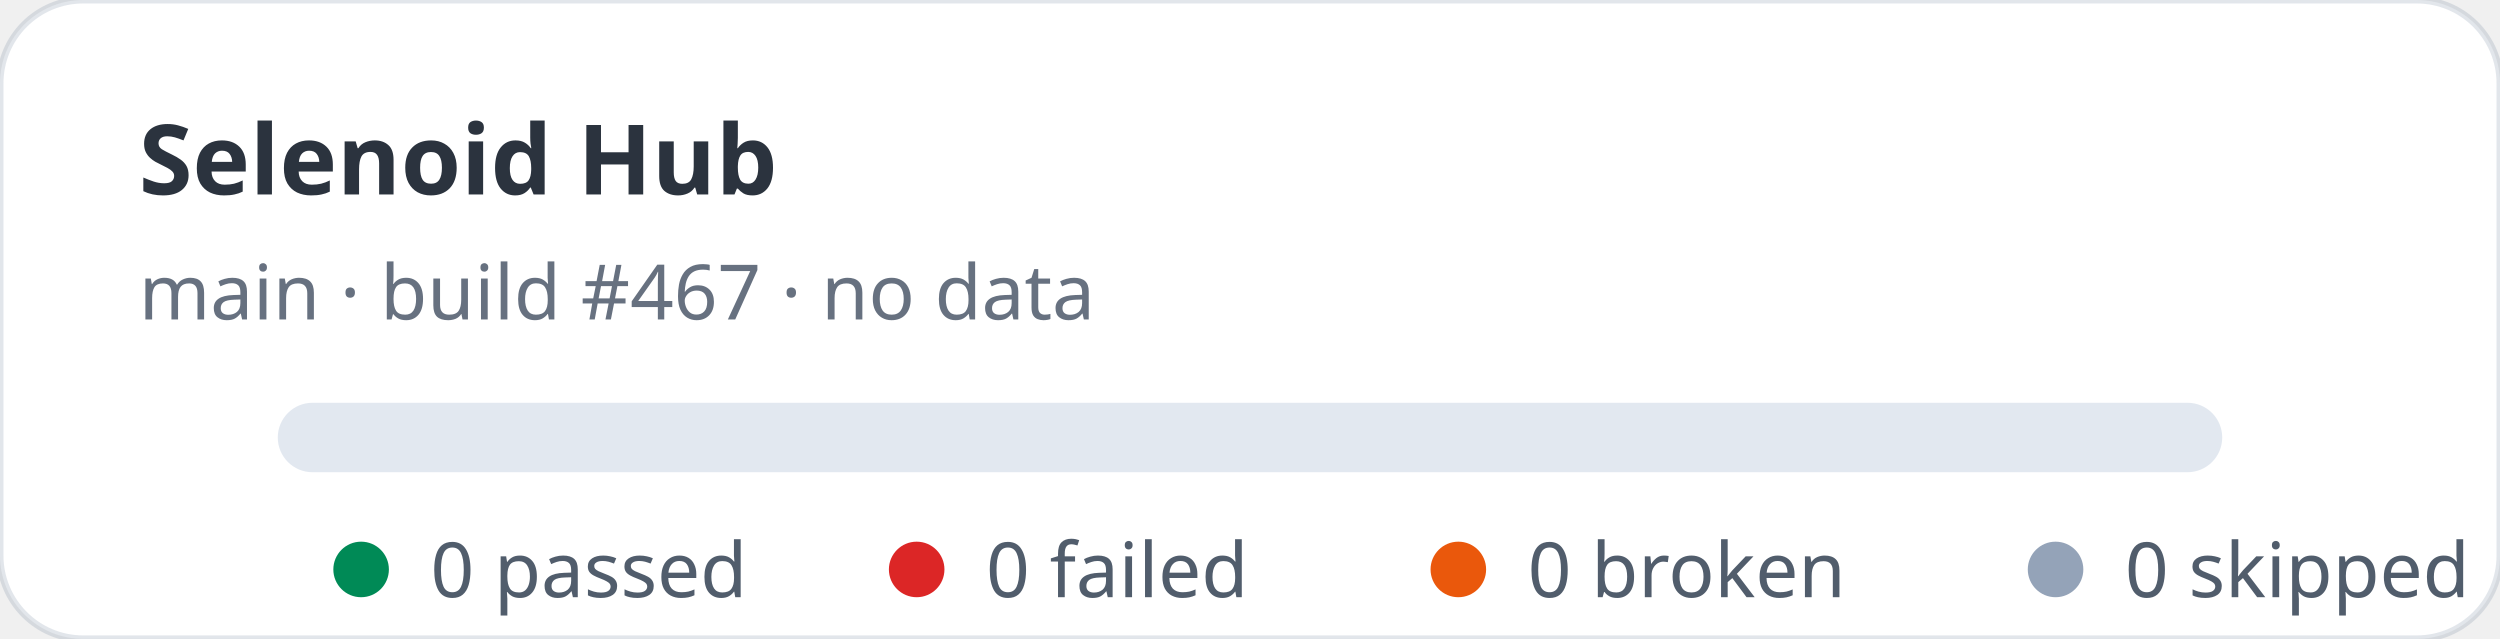
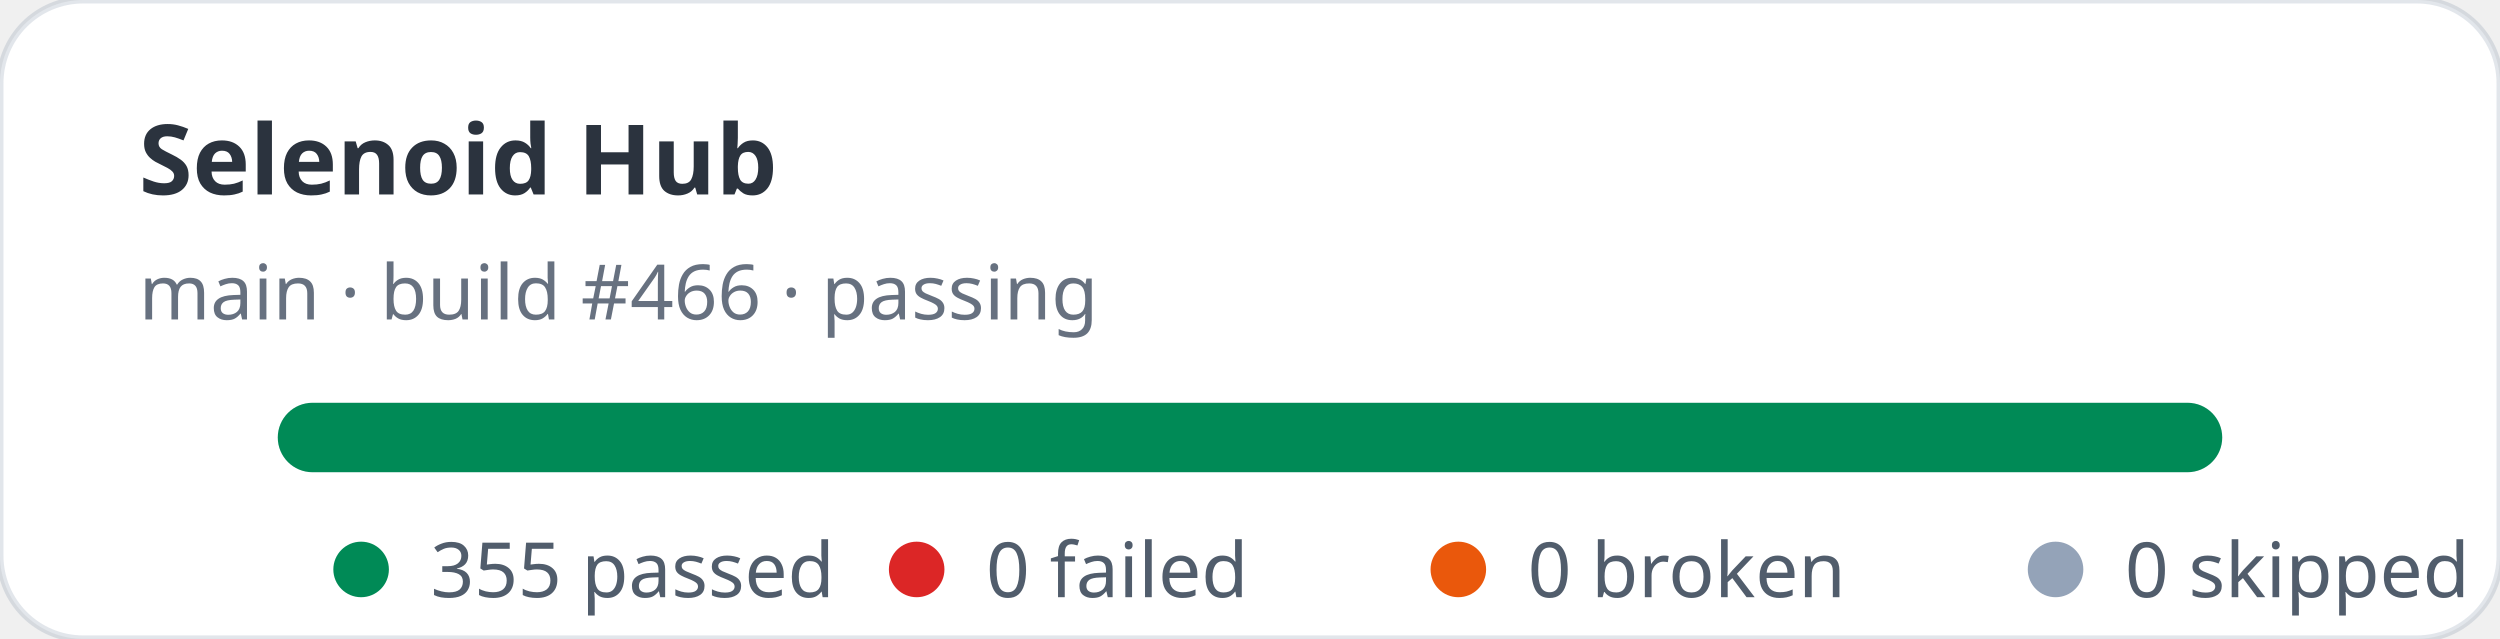
- <svg xmlns="http://www.w3.org/2000/svg" width="360" height="92" viewBox="0 0 360 92" role="img" aria-label="Selenoid Hub stats: 0 passed, 0 failed">
+ <svg xmlns="http://www.w3.org/2000/svg" width="360" height="92" viewBox="0 0 360 92" role="img" aria-label="Selenoid Hub stats: 355 passed, 0 failed">
  <rect width="360" height="92" rx="12" fill="#ffffff" stroke="rgba(11,48,86,0.12)" />
  <text x="20" y="28" fill="rgba(1,10,24,0.83)" font-family="ui-sans-serif,system-ui,sans-serif" font-size="14" font-weight="700">Selenoid Hub</text>
-   <text x="20" y="46" fill="rgba(2,19,44,0.6)" font-family="ui-sans-serif,system-ui,sans-serif" font-size="11">main · build #467 · no data</text>
+   <text x="20" y="46" fill="rgba(2,19,44,0.6)" font-family="ui-sans-serif,system-ui,sans-serif" font-size="11">main · build #466 · passing</text>
  <rect x="40" y="58" width="280" height="10" rx="5" fill="#e2e8f0" />
+   <rect x="40" y="58" width="280" height="10" rx="5" fill="#008a56" />
  <g font-family="ui-sans-serif,system-ui,sans-serif" font-size="11" fill="rgba(1,18,40,0.68)">
    <circle cx="52" cy="82" r="4" fill="#008a56" />
-     <text x="62" y="86">0 passed</text>
+     <text x="62" y="86">355 passed</text>
    <circle cx="132" cy="82" r="4" fill="#dc2626" />
    <text x="142" y="86">0 failed</text>
    <circle cx="210" cy="82" r="4" fill="#ea580c" />
    <text x="220" y="86">0 broken</text>
    <circle cx="296" cy="82" r="4" fill="#94a3b8" />
    <text x="306" y="86">0 skipped</text>
  </g>
</svg>
